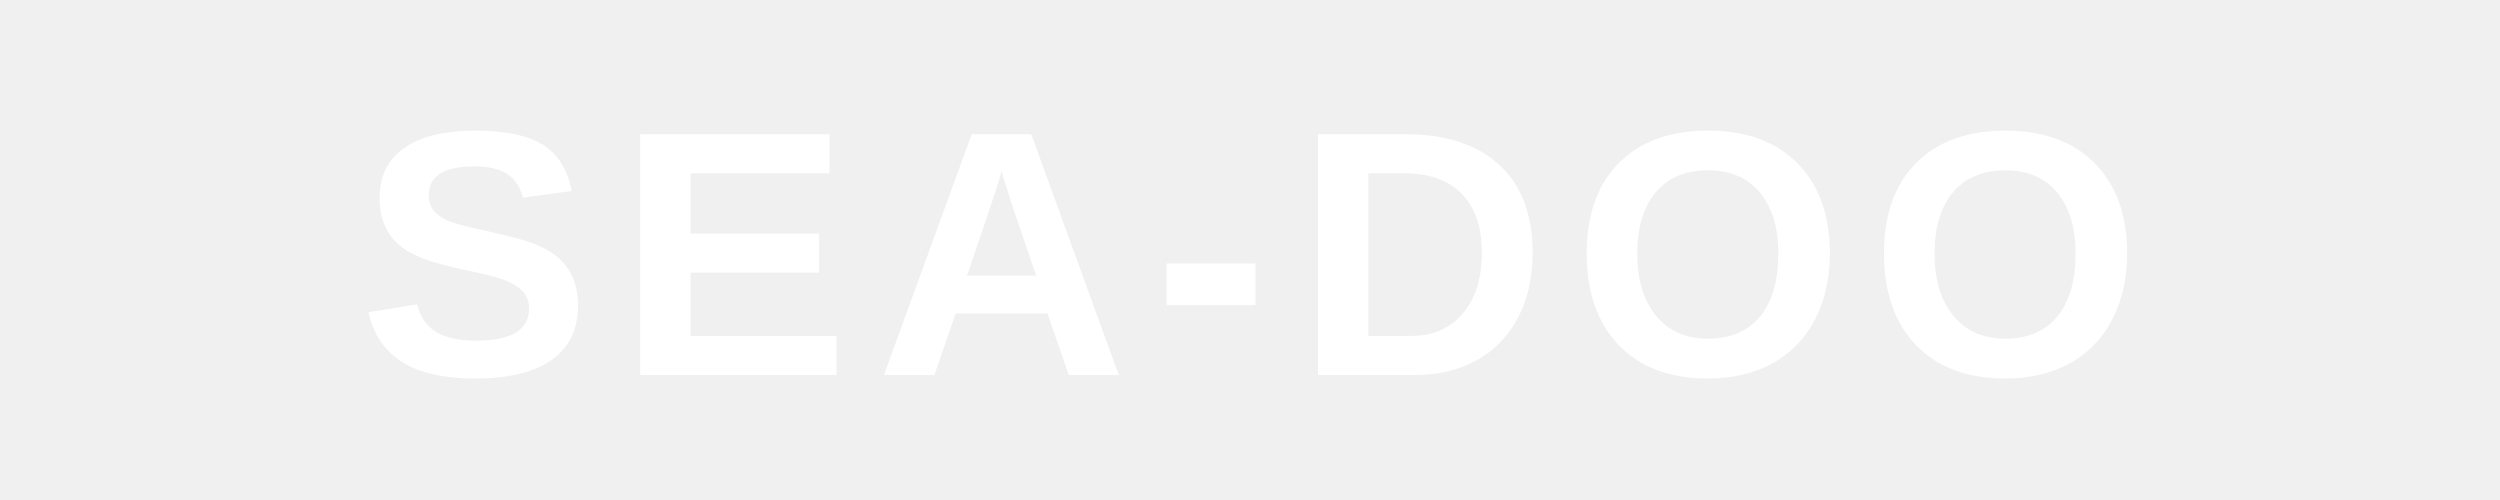
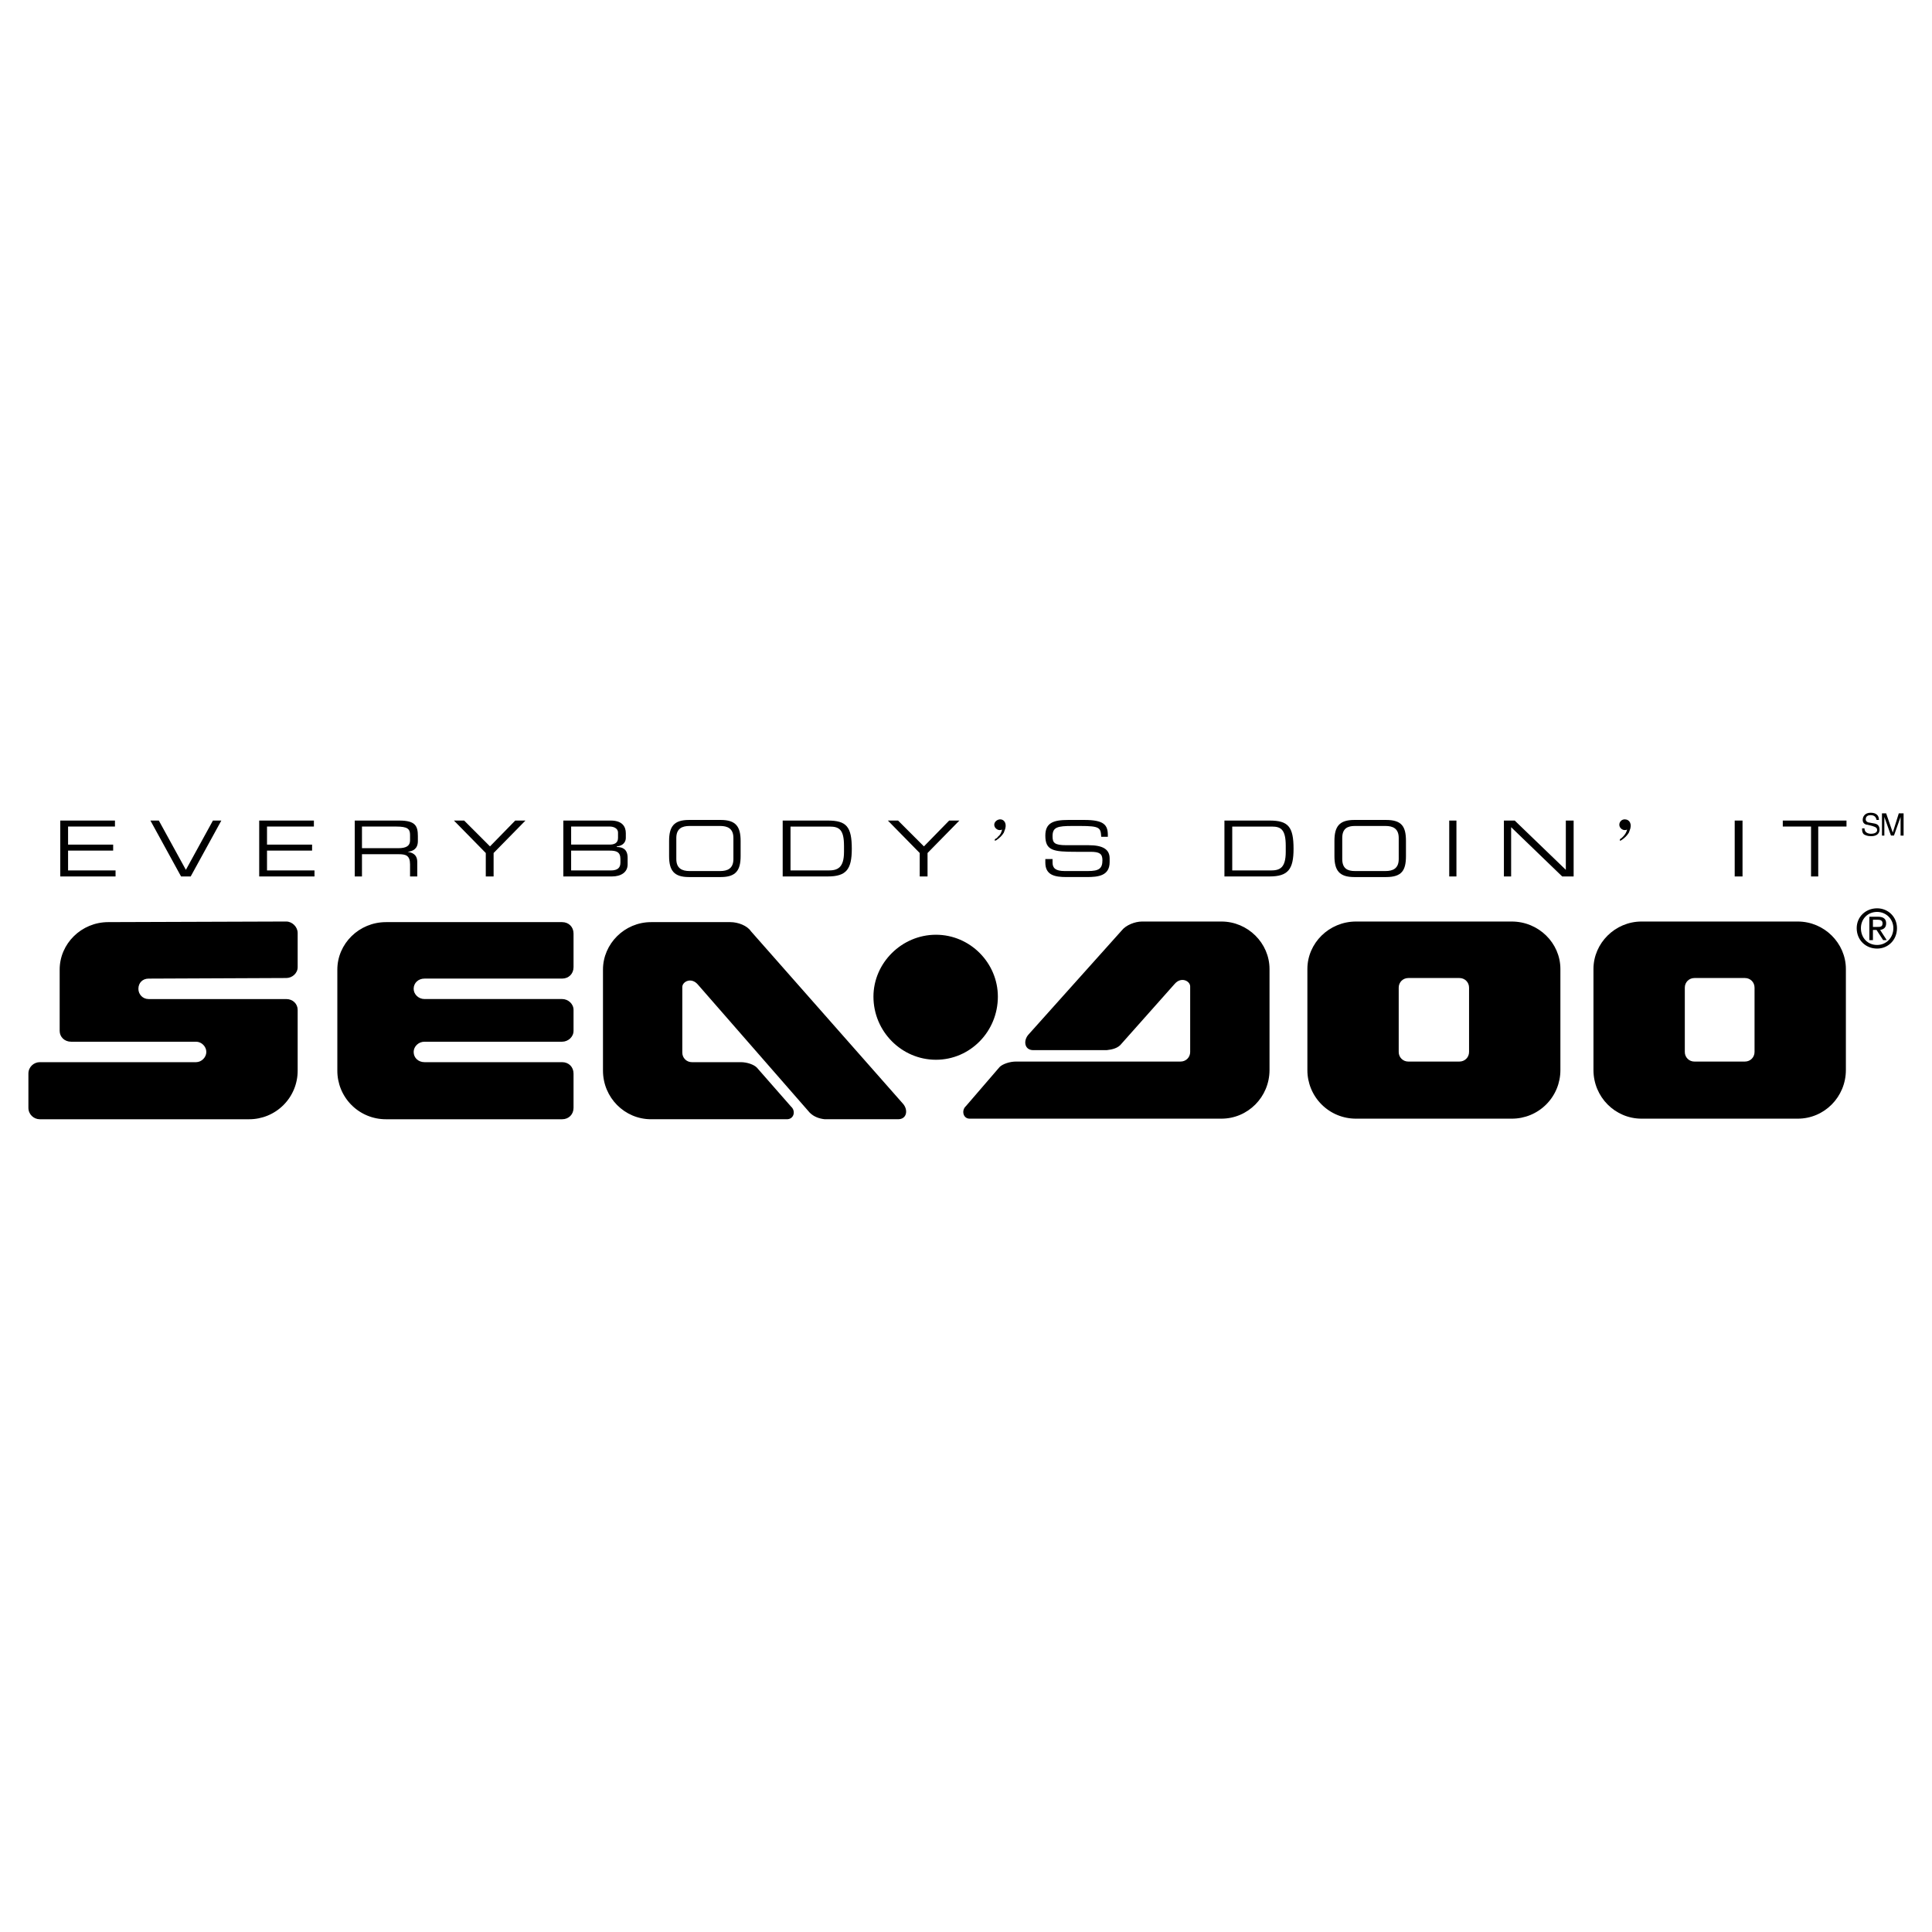
- <svg xmlns="http://www.w3.org/2000/svg" viewBox="0 0 200 40" fill="white">
-   <text x="100" y="30" font-family="Arial Black, Arial, sans-serif" font-weight="900" font-size="28" text-anchor="middle" letter-spacing="2">SEA-DOO</text>
+ <svg xmlns="http://www.w3.org/2000/svg" width="2500" height="2500" viewBox="0 0 192.756 192.756">
+   <g fill-rule="evenodd" clip-rule="evenodd">
+     <path fill="#fff" d="M0 0h192.756v192.756H0V0z" />
+     <path d="M187.283 90.622c-1.139 0-2.039.84-2.039 1.979 0 1.2.9 2.039 2.039 2.039 1.08 0 1.979-.839 1.979-2.039 0-1.14-.899-1.979-1.979-1.979z" />
+     <path d="M187.283 94.28c-.959 0-1.619-.72-1.619-1.68 0-.899.66-1.619 1.619-1.619.898 0 1.619.719 1.619 1.619 0 .96-.72 1.68-1.619 1.68z" fill="#fff" />
+     <path d="M188.182 92.121c0-.42-.238-.659-.838-.659h-.84V93.8h.359v-1.02h.359l.66 1.02h.359l-.66-1.02c.362-.059.601-.239.601-.659z" />
+     <path d="M186.863 92.48v-.719h.48c.238 0 .479.06.479.359 0 .36-.24.36-.539.36h-.42z" fill="#fff" />
+     <path d="M38.513 111.668h17.569c.659 0 1.14-.479 1.14-1.139v-3.418c0-.66-.48-1.139-1.14-1.139H42.351c-.6 0-1.08-.42-1.08-1.02 0-.539.48-1.02 1.08-1.02h13.731c.6 0 1.14-.48 1.14-1.08v-2.098c0-.6-.54-1.08-1.14-1.08H42.351c-.6 0-1.08-.479-1.08-1.02 0-.6.48-1.02 1.08-1.02h13.731c.659 0 1.14-.479 1.14-1.139V93.14c0-.66-.48-1.139-1.14-1.139H38.513c-2.698 0-4.857 2.159-4.857 4.737v10.074a4.836 4.836 0 0 0 4.857 4.856zM150.824 91.941h-15.529c-2.699 0-4.857 2.159-4.857 4.737v10.074a4.837 4.837 0 0 0 4.857 4.857h15.529a4.837 4.837 0 0 0 4.857-4.857V96.678c.001-2.578-2.158-4.737-4.857-4.737z" />
+     <path d="M146.568 104.953c0 .539-.42.959-.961.959h-5.096a.948.948 0 0 1-.961-.959v-6.416c0-.541.42-.959.961-.959h5.096c.541 0 .961.418.961.959v6.416z" fill="#fff" />
+     <path d="M179.367 91.941h-15.59c-2.639 0-4.797 2.159-4.797 4.737v10.074c0 2.697 2.158 4.857 4.797 4.857h15.59c2.639 0 4.797-2.16 4.797-4.857V96.678c0-2.578-2.158-4.737-4.797-4.737z" />
+     <path d="M175.051 104.953c0 .539-.42.959-.959.959h-5.037a.948.948 0 0 1-.961-.959v-6.416c0-.541.42-.959.961-.959h5.037c.539 0 .959.418.959.959v6.416z" fill="#fff" />
+     <path d="M121.863 91.941h-7.916c-.719 0-1.619.36-2.039.899l-9.293 10.375c-.541.598-.42 1.559.479 1.559h7.316c.539-.061 1.139-.18 1.498-.66l5.277-5.936c.66-.779 1.559-.301 1.559.238v6.537c0 .539-.42.959-.959.959h-16.43c-.6 0-1.32.24-1.619.539l-3.358 3.898c-.479.42-.299 1.26.36 1.26h25.125c2.637 0 4.797-2.16 4.797-4.857V96.678c0-2.578-2.16-4.737-4.797-4.737zM90.082 110.109L74.911 92.9c-.36-.54-1.259-.899-2.039-.899h-7.916c-2.638 0-4.797 2.159-4.797 4.737v10.074c0 2.697 2.159 4.855 4.797 4.855h13.552c.719 0 .899-.838.419-1.258l-3.418-3.898c-.3-.299-.959-.539-1.619-.539h-4.857a.947.947 0 0 1-.959-.959v-6.537c0-.539.899-1.02 1.559-.24l11.153 12.773c.42.42.959.6 1.499.658H89.6c.901.001 1.022-.958.482-1.558zM28.559 99.676H14.828c-.6 0-1.02-.479-1.02-1.02 0-.6.42-1.02 1.02-1.02l13.731-.059c.6 0 1.139-.48 1.139-1.08V93.08c0-.6-.54-1.14-1.139-1.14L10.81 92c-2.699 0-4.857 2.159-4.857 4.737v6.115c0 .6.479 1.08 1.14 1.08h12.472c.54 0 1.02.48 1.02 1.02s-.48 1.02-1.02 1.02H3.974c-.6 0-1.14.479-1.14 1.139v3.418c0 .66.54 1.139 1.14 1.139h20.867a4.836 4.836 0 0 0 4.857-4.855v-6.057c0-.6-.479-1.08-1.139-1.08zM93.38 93.26c-3.417 0-6.236 2.818-6.236 6.175 0 3.479 2.819 6.297 6.236 6.297s6.177-2.818 6.177-6.297c0-3.357-2.76-6.175-6.177-6.175zM187.223 81.807c-.061-.36-.299-.48-.6-.48-.18 0-.479.06-.479.42 0 .18.119.24.238.3l.66.12c.301.06.48.24.48.599 0 .54-.48.66-.84.66-.42 0-.6-.12-.721-.18-.18-.18-.18-.36-.18-.6h.24c0 .42.359.54.66.54.18 0 .6-.06.6-.359 0-.24-.121-.3-.48-.42l-.479-.12c-.18 0-.48-.12-.48-.479s.24-.72.779-.72c.779 0 .84.479.84.72h-.238v-.001zM189.621 83.366v-1.319-.54l-.66 1.858h-.299l-.66-1.858v1.859h-.238v-2.218h.418l.66 1.919.6-1.919h.48v2.218h-.301zM6.013 81.867h5.457v.599H6.792v1.8h4.498v.599H6.792v1.979h4.737v.6H6.013v-5.577zM15.007 81.867h.84l2.698 4.917 2.699-4.917h.839l-3.058 5.577h-.96l-3.058-5.577zM25.861 81.867h5.456v.599H26.64v1.8h4.497v.599H26.64v1.979h4.737v.6h-5.516v-5.577zM35.395 81.867h4.438c1.619 0 1.858.54 1.858 1.56v.479c0 .779-.479 1.02-1.019 1.079.78.12.959.54.959 1.02v1.439h-.72v-1.2c0-.899-.42-1.019-1.139-1.019h-3.658v2.219h-.72v-5.577h.001z" />
+     <path d="M39.712 84.625c.84 0 1.199-.24 1.199-.78v-.54c0-.6-.24-.84-1.379-.84h-3.418v2.159h3.598v.001z" fill="#fff" />
+     <path d="M48.467 85.105l-3.178-3.238h1.02l2.578 2.578 2.518-2.578h1.02l-3.178 3.238v2.339h-.78v-2.339zM56.202 81.867h4.737c1.139 0 1.499.6 1.499 1.259v.48c0 .36-.24.78-.899.839v.06c.6 0 1.08.24 1.08 1.079v.66c0 .78-.66 1.2-1.559 1.2h-4.857v-5.577h-.001z" />
+     <path d="M61.899 85.705c0-.72-.42-.839-1.079-.839h-3.838v1.979h3.958c.719 0 .959-.3.959-.78v-.36zM61.659 83.066c0-.48-.539-.6-.779-.6h-3.897v1.799h3.838c.42 0 .839-.12.839-.66v-.539h-.001z" fill="#fff" />
+     <path d="M66.756 83.906c0-1.439.48-2.099 1.979-2.099h3.178c1.499 0 1.979.659 1.979 2.099v1.499c0 1.439-.479 2.099-1.979 2.099h-3.178c-1.499 0-1.979-.659-1.979-2.099v-1.499z" />
+     <path d="M73.172 83.606c0-.959-.6-1.199-1.319-1.199h-3.058c-.72 0-1.319.24-1.319 1.199v2.099c0 .959.6 1.199 1.319 1.199h3.058c.72 0 1.319-.24 1.319-1.199v-2.099z" fill="#fff" />
+     <path d="M78.089 81.867h4.497c1.859 0 2.398.6 2.398 2.818 0 2.039-.54 2.759-2.398 2.759h-4.497v-5.577z" />
+     <path d="M84.206 84.386c0-1.62-.479-1.919-1.439-1.919H78.87v4.378h3.778c.899 0 1.559-.24 1.559-1.859v-.6h-.001z" fill="#fff" />
+     <path d="M91.761 85.105l-3.178-3.238h1.019l2.579 2.578 2.518-2.578h1.019l-3.177 3.238v2.339h-.78v-2.339zM104.293 85.705h.721v.36c0 .54.299.839 1.199.839h2.338c1.08 0 1.439-.24 1.439-1.079 0-.66-.301-.84-1.199-.84h-1.439c-2.279 0-3.059-.12-3.059-1.619 0-1.259.779-1.559 2.279-1.559h1.619c1.918 0 2.338.479 2.338 1.499v.18h-.66c-.059-.899-.119-1.079-2.098-1.079h-.779c-1.5 0-1.979.12-1.979 1.02 0 .659.18.899 1.379.899h2.219c1.438 0 2.098.42 2.098 1.319v.359c0 1.379-1.139 1.499-2.277 1.499h-2.039c-1.141 0-2.1-.18-2.1-1.439v-.359zM122.162 81.867h4.498c1.857 0 2.398.6 2.398 2.818 0 2.039-.541 2.759-2.398 2.759h-4.498v-5.577z" />
+     <path d="M128.279 84.386c0-1.62-.48-1.919-1.379-1.919h-3.959v4.378h3.838c.9 0 1.5-.24 1.5-1.859v-.6z" fill="#fff" />
+     <path d="M133.137 83.906c0-1.439.479-2.099 1.979-2.099h3.178c1.559 0 1.979.659 1.979 2.099v1.499c0 1.439-.42 2.099-1.979 2.099h-3.178c-1.5 0-1.979-.659-1.979-2.099v-1.499z" />
+     <path d="M139.551 83.606c0-.959-.598-1.199-1.318-1.199h-3.059c-.719 0-1.258.24-1.258 1.199v2.099c0 .959.539 1.199 1.258 1.199h3.059c.721 0 1.318-.24 1.318-1.199v-2.099z" fill="#fff" />
+     <path d="M144.59 81.867h.719v5.577h-.719v-5.577zM150.045 81.867h1.08l5.098 4.917v-4.917h.779v5.577h-1.141l-5.095-4.917v4.917h-.721v-5.577zM173.072 81.867h.78v5.577h-.78v-5.577zM180.688 82.466h-2.819v-.599h6.356v.599h-2.819v4.978h-.718v-4.978zM99.256 83.906v-.18c.121-.061.24-.12.301-.24.299-.24.359-.479.42-.72-.361.18-.781-.12-.781-.479 0-.3.301-.54.6-.54.42 0 .721.479.42 1.139 0 .06-.059.12-.059.18-.18.299-.42.54-.779.779-.062.001-.062.001-.122.061zM161.619 83.906v-.18c.119-.061.18-.12.299-.24.24-.24.359-.479.42-.72-.359.18-.779-.12-.779-.479 0-.3.24-.54.539-.54.48 0 .779.479.48 1.139 0 .06-.061.12-.061.18-.18.299-.42.54-.779.779-.06.001-.06.001-.119.061z" />
+   </g>
</svg>
